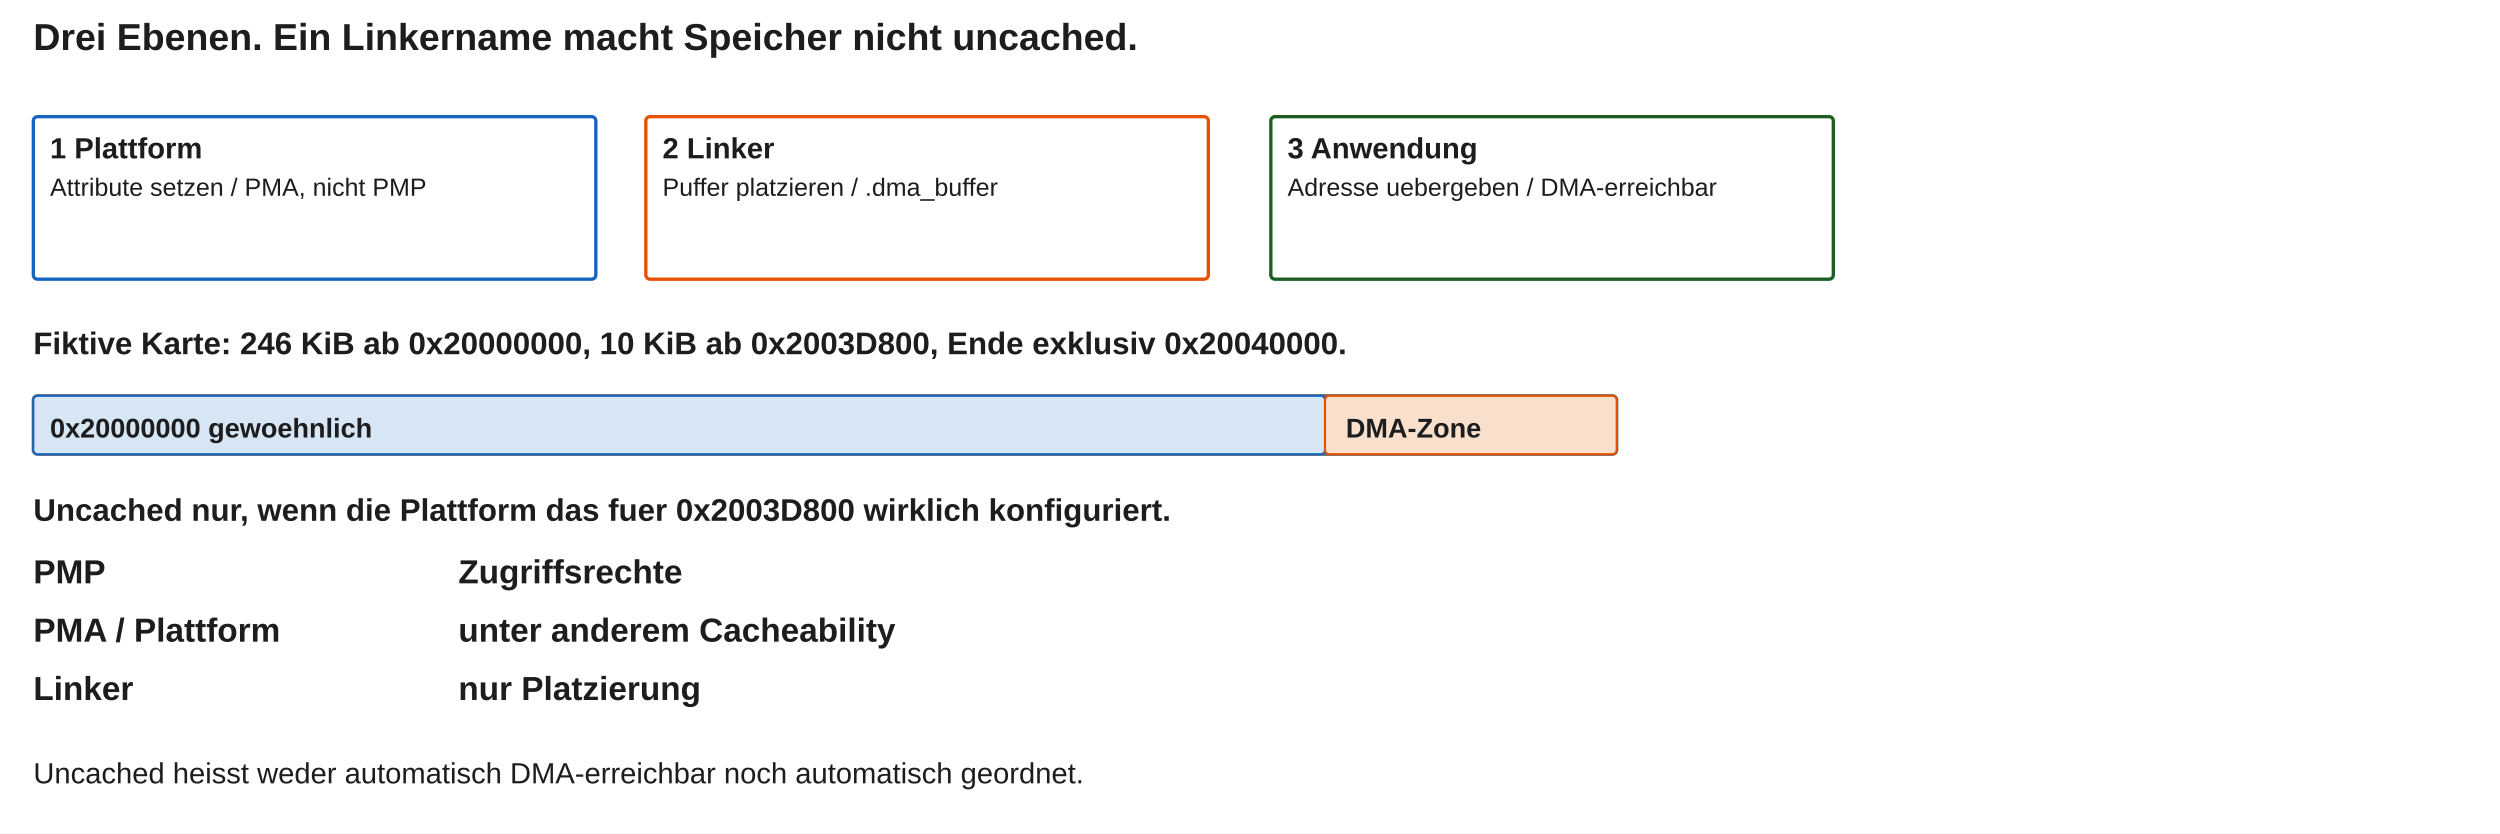
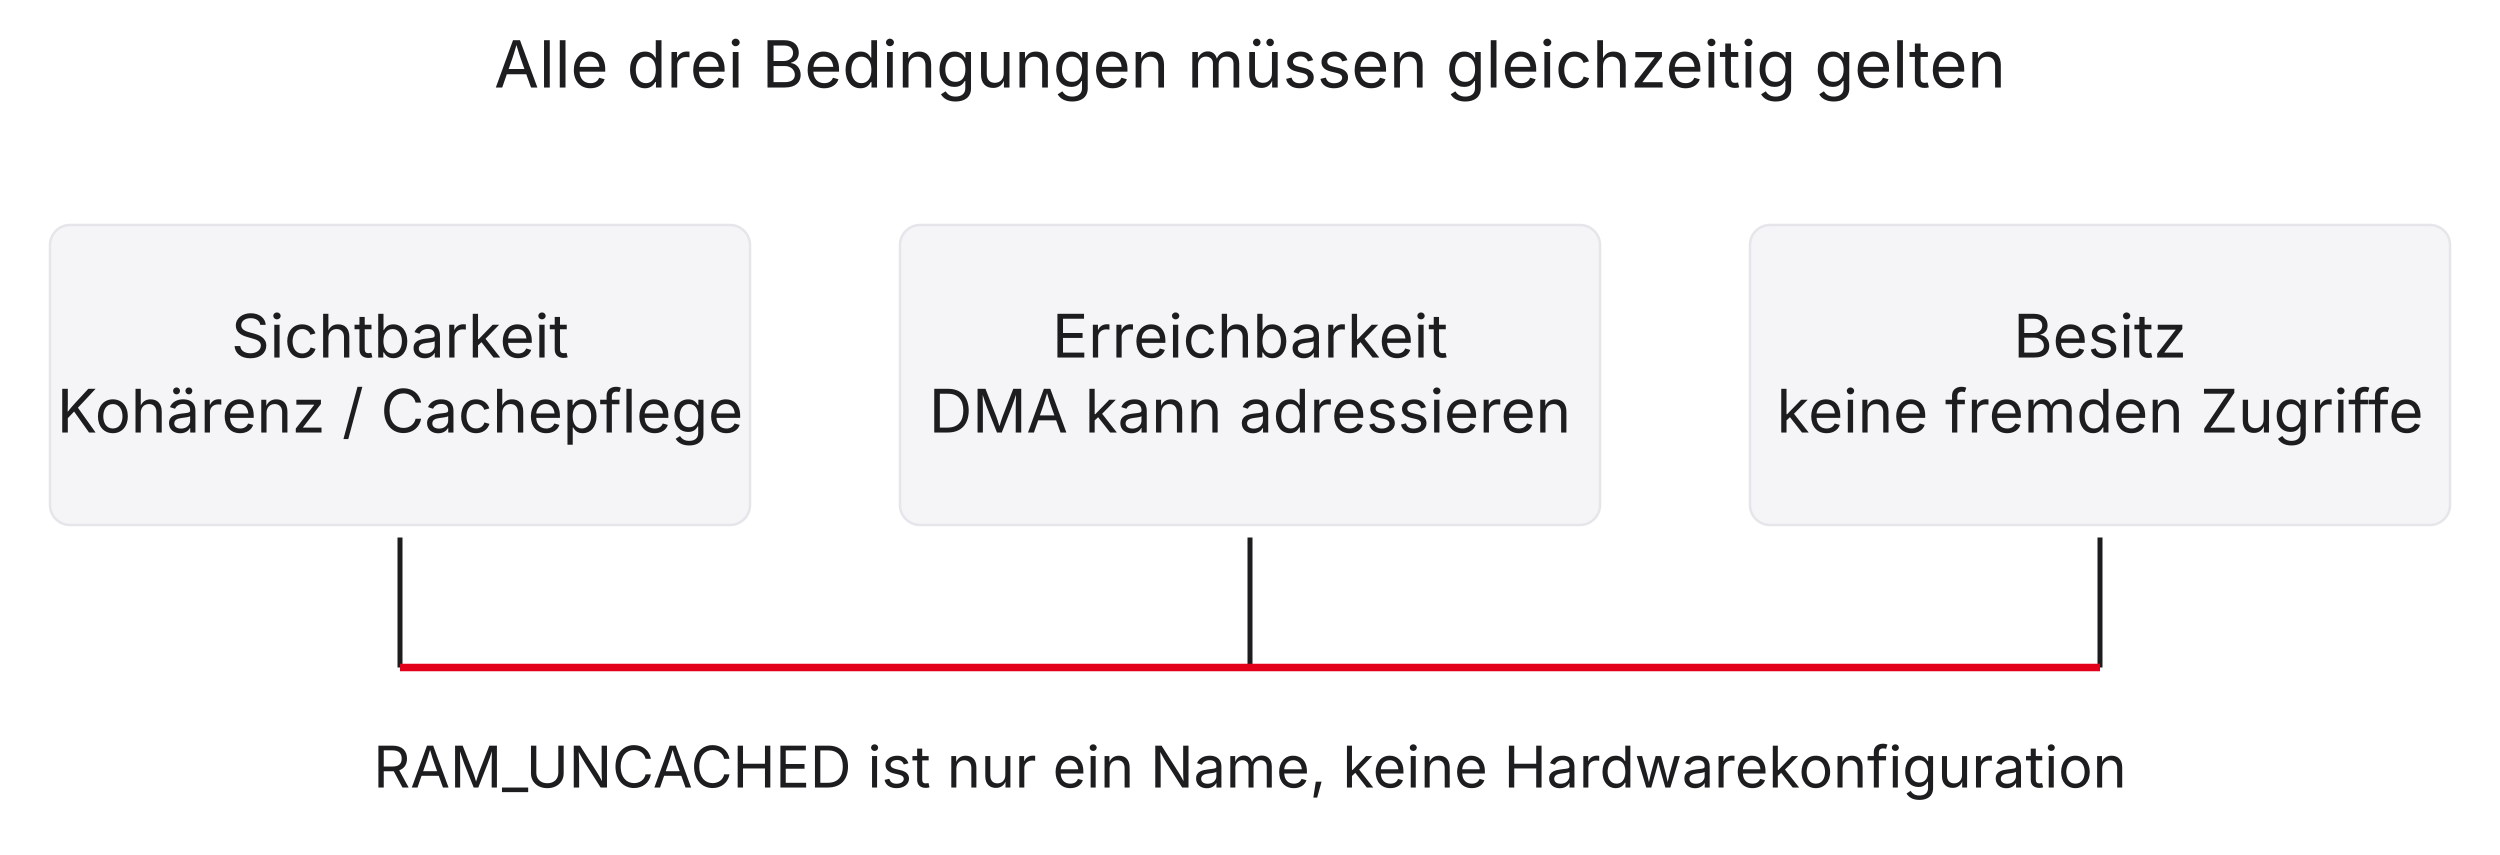
- <svg xmlns="http://www.w3.org/2000/svg" viewBox="0 0 1200 400" width="1200" height="400">
-   <rect width="1200" height="400" fill="#fff" />
-   <style>text{font-family:Arial,Helvetica,sans-serif;fill:#1D1D1F}</style>
-   <text x="16" y="24" font-size="18" font-weight="600" fill="#1D1D1F" text-anchor="start">Drei Ebenen. Ein Linkername macht Speicher nicht uncached.</text>
-   <rect x="16" y="56" width="270" height="78" rx="2" fill="#fff" stroke="#1565C0" stroke-width="1.6" />
-   <text x="24" y="76" font-size="14" font-weight="600" fill="#1565C0" text-anchor="start">1 Plattform</text>
-   <text x="24" y="94" font-size="12" font-weight="400" fill="#5F6368" text-anchor="start">Attribute setzen / PMA, nicht PMP</text>
-   <rect x="310" y="56" width="270" height="78" rx="2" fill="#fff" stroke="#E65100" stroke-width="1.6" />
-   <text x="318" y="76" font-size="14" font-weight="600" fill="#E65100" text-anchor="start">2 Linker</text>
-   <text x="318" y="94" font-size="12" font-weight="400" fill="#5F6368" text-anchor="start">Puffer platzieren / .dma_buffer</text>
-   <rect x="610" y="56" width="270" height="78" rx="2" fill="#fff" stroke="#1B5E20" stroke-width="1.6" />
-   <text x="618" y="76" font-size="14" font-weight="600" fill="#1B5E20" text-anchor="start">3 Anwendung</text>
-   <text x="618" y="94" font-size="12" font-weight="400" fill="#5F6368" text-anchor="start">Adresse uebergeben / DMA-erreichbar</text>
-   <text x="16" y="170" font-size="15" font-weight="600" fill="#1D1D1F" text-anchor="start">Fiktive Karte: 246 KiB ab 0x20000000, 10 KiB ab 0x2003D800, Ende exklusiv 0x20040000.</text>
-   <rect x="16" y="190" width="760" height="28" rx="2" fill="#E8EEF2" stroke="#5F6368" stroke-width="1.6" />
-   <rect x="16" y="190" width="620" height="28" rx="2" fill="#D6E6F5" stroke="#1565C0" stroke-width="1" />
-   <rect x="636" y="190" width="140" height="28" rx="2" fill="#F8E0CC" stroke="#E65100" stroke-width="1" />
-   <text x="24" y="210" font-size="13" font-weight="600" fill="#1565C0" text-anchor="start">0x20000000  gewoehnlich</text>
-   <text x="646" y="210" font-size="13" font-weight="600" fill="#E65100" text-anchor="start">DMA-Zone</text>
-   <text x="16" y="250" font-size="15" font-weight="600" fill="#B71C1C" text-anchor="start">Uncached nur, wenn die Plattform das fuer 0x2003D800 wirklich konfiguriert.</text>
-   <text x="16" y="280" font-size="16" font-weight="600" fill="#1565C0" text-anchor="start">PMP</text>
-   <text x="220" y="280" font-size="16" font-weight="600" fill="#1D1D1F" text-anchor="start">Zugriffsrechte</text>
-   <text x="16" y="308" font-size="16" font-weight="600" fill="#E65100" text-anchor="start">PMA / Plattform</text>
-   <text x="220" y="308" font-size="16" font-weight="600" fill="#1D1D1F" text-anchor="start">unter anderem Cacheability</text>
-   <text x="16" y="336" font-size="16" font-weight="600" fill="#5F6368" text-anchor="start">Linker</text>
-   <text x="220" y="336" font-size="16" font-weight="600" fill="#1D1D1F" text-anchor="start">nur Platzierung</text>
-   <text x="16" y="376" font-size="14" font-weight="400" fill="#5F6368" text-anchor="start">Uncached heisst weder automatisch DMA-erreichbar noch automatisch geordnet.</text>
+ <svg xmlns="http://www.w3.org/2000/svg" width="1000" height="342" viewBox="0 0 1000 342" role="img" aria-labelledby="title">
+   <style>text{font-family:Inter,Arial,Helvetica,sans-serif;font-weight:400}</style>
+   <defs>
+     <marker id="arrow" markerWidth="10" markerHeight="10" refX="8" refY="3" orient="auto" markerUnits="strokeWidth">
+       <path d="M0,0 L8,3 L0,6" fill="#1D1D1F" />
+     </marker>
+   </defs>
+   <rect width="1000" height="342" fill="#FFFFFF" />
+   <rect x="20" y="90" width="280" height="120" rx="8" fill="#F5F5F7" stroke="#E5E5EA" />
+   <text x="160.0" y="143.0" font-size="24" fill="#1D1D1F" text-anchor="middle">Sichtbarkeit</text>
+   <text x="160.0" y="173.0" font-size="24" fill="#1D1D1F" text-anchor="middle">Kohärenz / Cachepflege</text>
+   <rect x="360" y="90" width="280" height="120" rx="8" fill="#F5F5F7" stroke="#E5E5EA" />
+   <text x="500.0" y="143.0" font-size="24" fill="#1D1D1F" text-anchor="middle">Erreichbarkeit</text>
+   <text x="500.0" y="173.0" font-size="24" fill="#1D1D1F" text-anchor="middle">DMA kann adressieren</text>
+   <rect x="700" y="90" width="280" height="120" rx="8" fill="#F5F5F7" stroke="#E5E5EA" />
+   <text x="840.0" y="143.0" font-size="24" fill="#1D1D1F" text-anchor="middle">Besitz</text>
+   <text x="840.0" y="173.0" font-size="24" fill="#1D1D1F" text-anchor="middle">keine fremden Zugriffe</text>
+   <text x="500" y="35" font-size="26" fill="#1D1D1F" text-anchor="middle">Alle drei Bedingungen müssen gleichzeitig gelten</text>
+   <line x1="160" y1="215" x2="160" y2="267" stroke="#1D1D1F" stroke-width="2" />
+   <line x1="500" y1="215" x2="500" y2="267" stroke="#1D1D1F" stroke-width="2" />
+   <line x1="840" y1="215" x2="840" y2="267" stroke="#1D1D1F" stroke-width="2" />
+   <line x1="160" y1="267" x2="840" y2="267" stroke="#E2001A" stroke-width="3" />
+   <text x="500" y="315" font-size="23" fill="#1D1D1F" text-anchor="middle">RAM_UNCACHED ist nur ein Name, keine Hardwarekonfiguration</text>
</svg>
